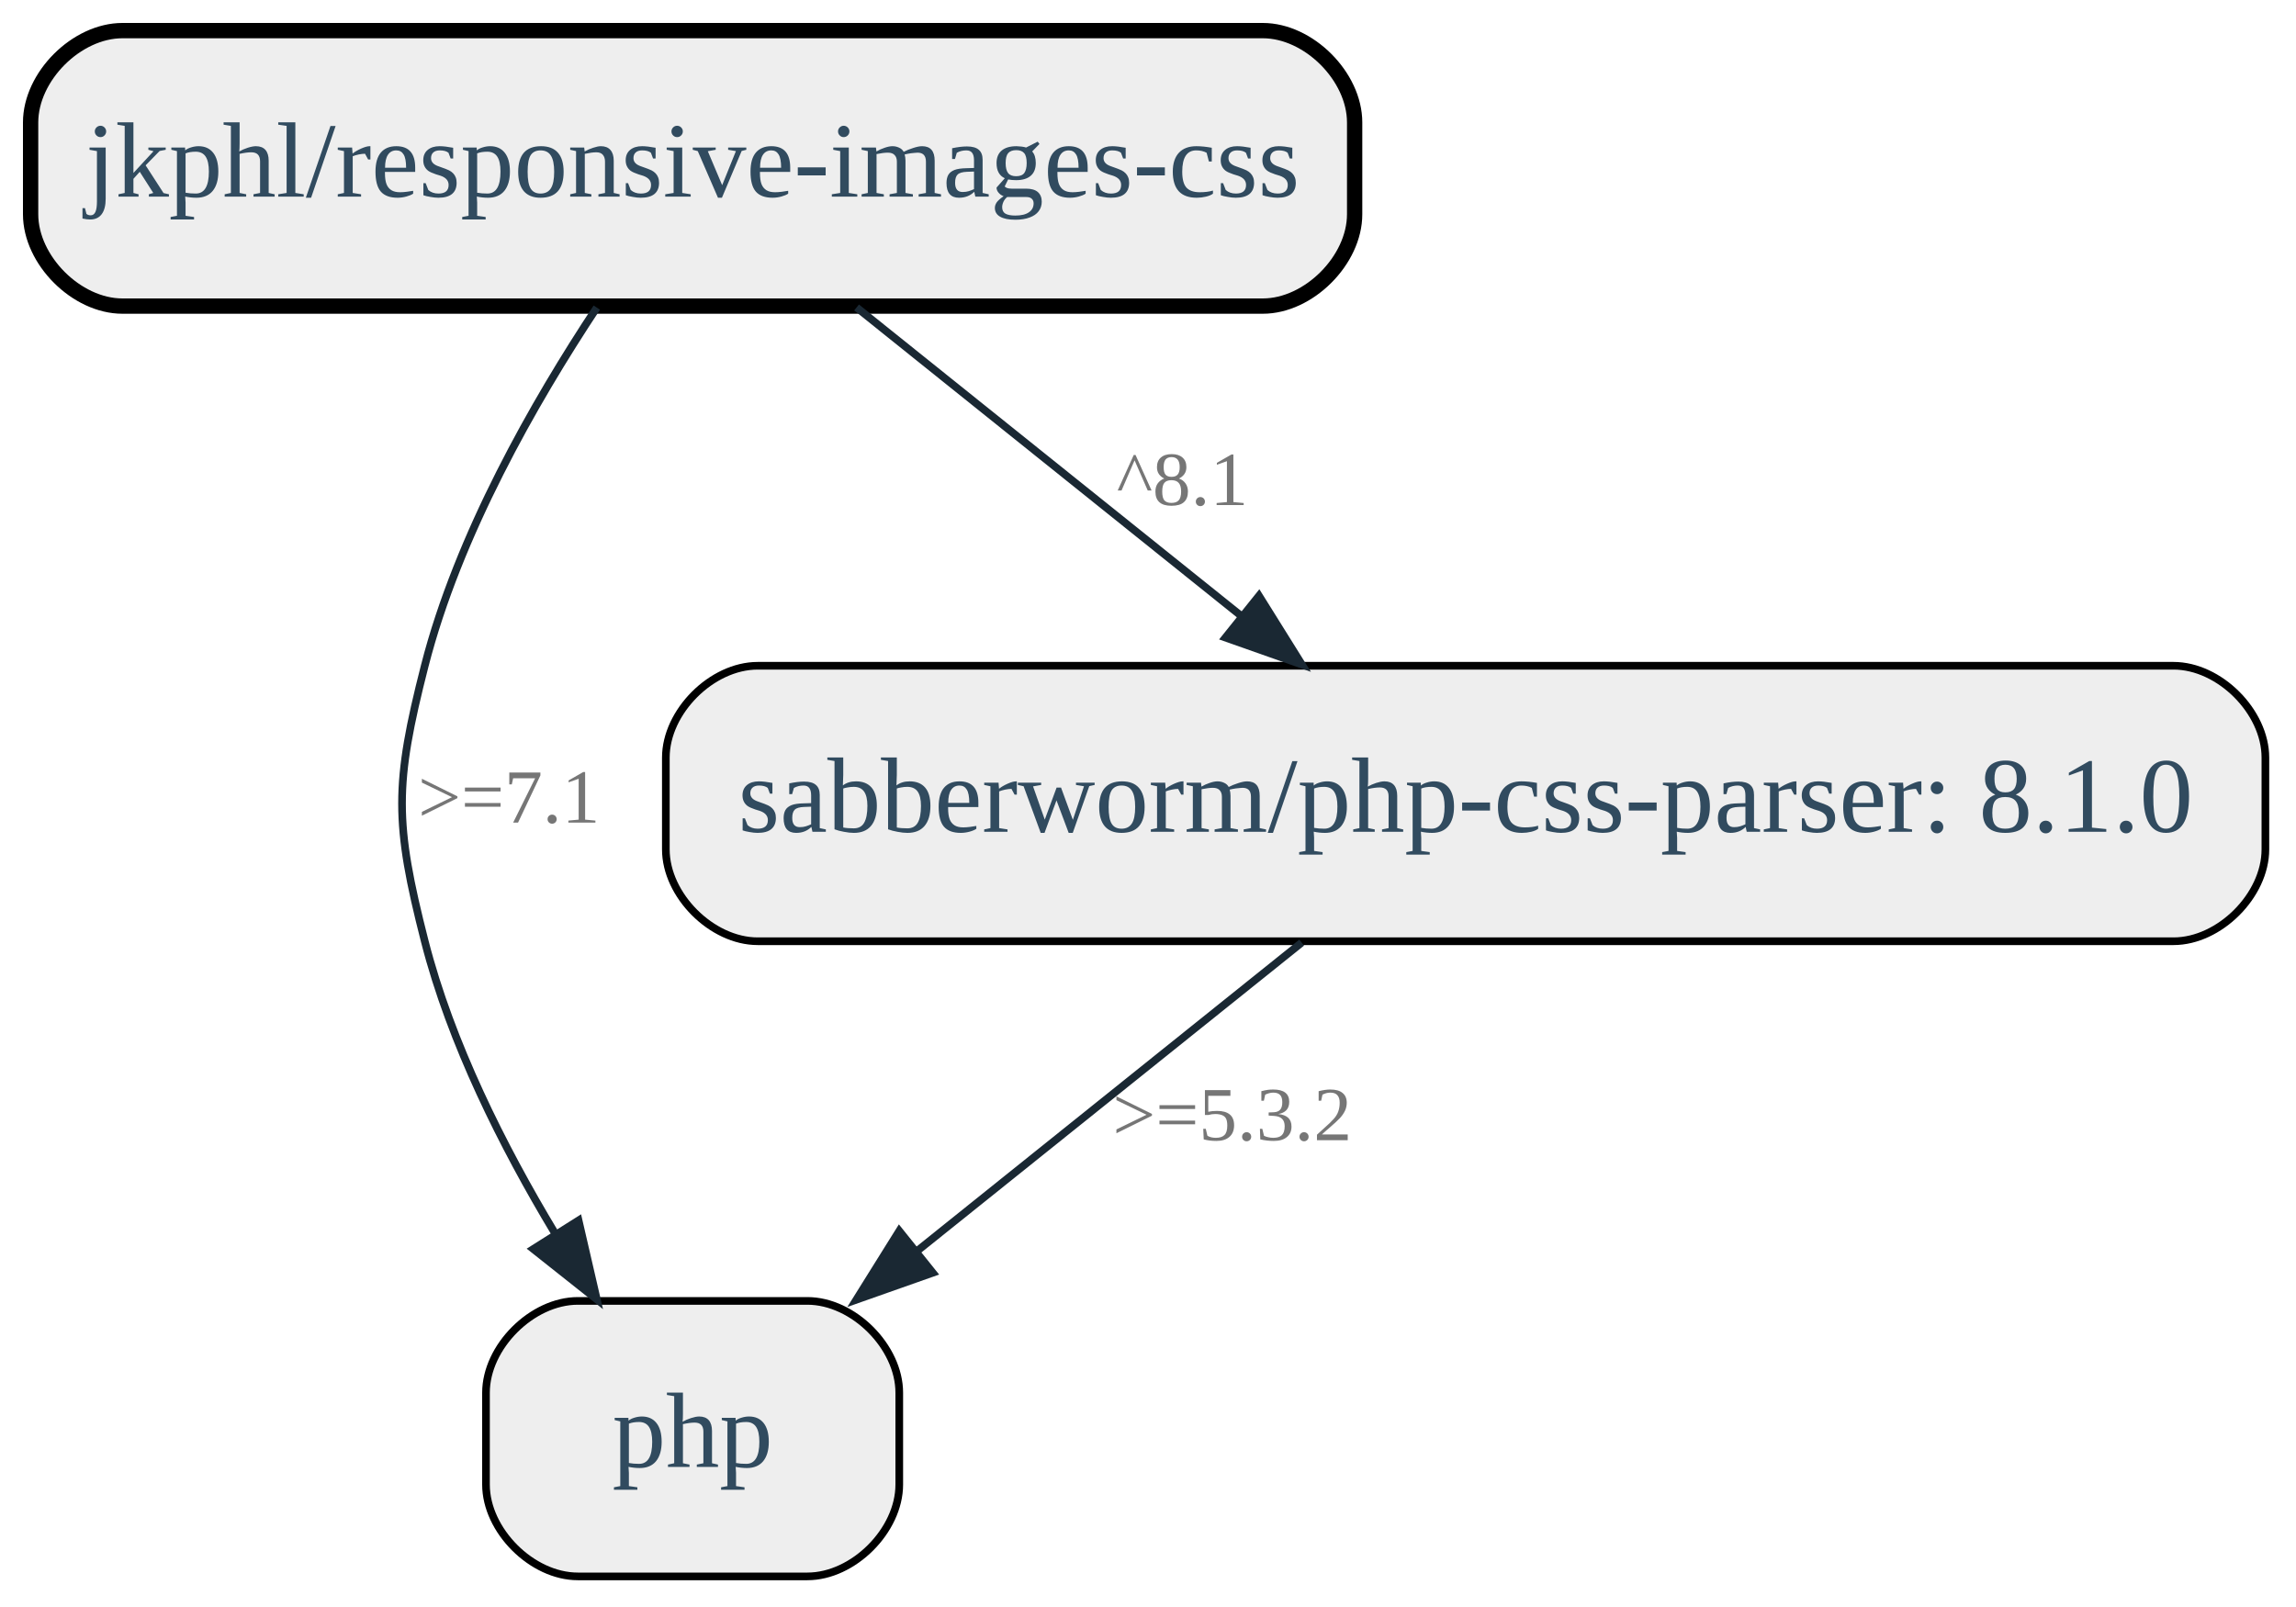
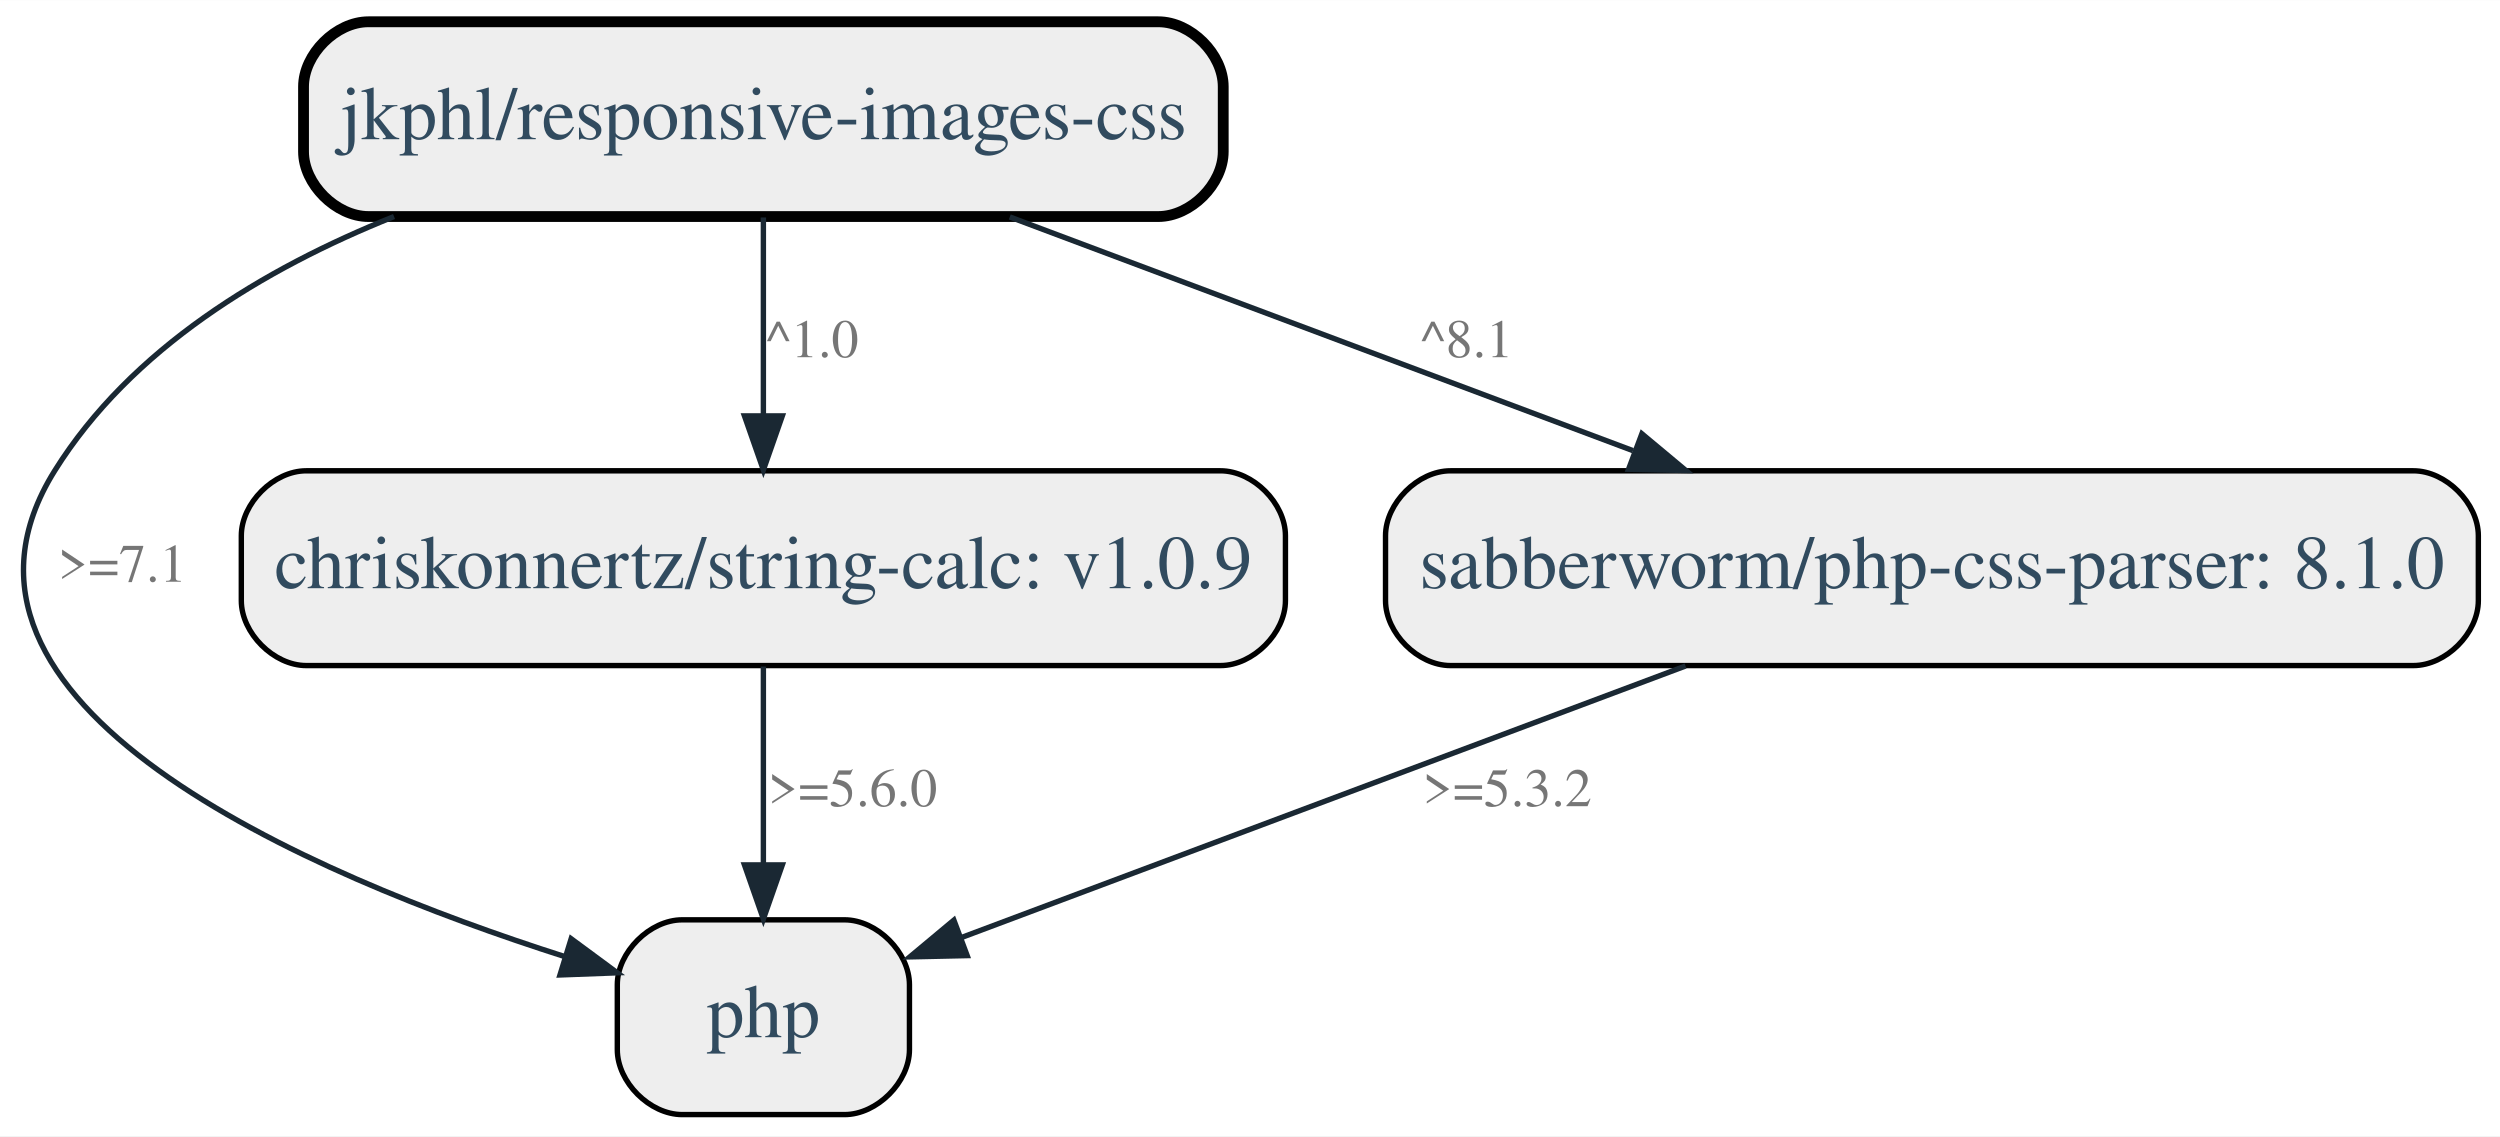
- <svg xmlns="http://www.w3.org/2000/svg" width="300pt" height="210pt" viewBox="0.00 0.00 300.00 210.00">
+ <svg xmlns="http://www.w3.org/2000/svg" width="462pt" height="210pt" viewBox="0.00 0.00 462.11 210.00">
  <g id="graph0" class="graph" transform="scale(1 1) rotate(0) translate(4 206)">
-     <polygon fill="white" stroke="none" points="-4,4 -4,-206 296,-206 296,4 -4,4" />
+     <polygon fill="white" stroke="none" points="-4,4 -4,-206 458.106,-206 458.106,4 -4,4" />
    <g id="node1" class="node">
-       <path fill="#eeeeee" stroke="black" stroke-width="2" d="M161,-202C161,-202 12,-202 12,-202 6,-202 0,-196 0,-190 0,-190 0,-178 0,-178 0,-172 6,-166 12,-166 12,-166 161,-166 161,-166 167,-166 173,-172 173,-178 173,-178 173,-190 173,-190 173,-196 167,-202 161,-202" />
-       <text text-anchor="middle" x="86.5" y="-180.3" font-family="Times New Roman,serif" font-size="14.00" fill="#314b5f">jkphl/responsive-images-css</text>
+       <path fill="#eeeeee" stroke="black" stroke-width="2" d="M210.106,-202C210.106,-202 64.106,-202 64.106,-202 58.106,-202 52.106,-196 52.106,-190 52.106,-190 52.106,-178 52.106,-178 52.106,-172 58.106,-166 64.106,-166 64.106,-166 210.106,-166 210.106,-166 216.106,-166 222.106,-172 222.106,-178 222.106,-178 222.106,-190 222.106,-190 222.106,-196 216.106,-202 210.106,-202" />
+       <text text-anchor="middle" x="137.106" y="-180.3" font-family="Times,serif" font-size="14.00" fill="#314b5f">jkphl/responsive-images-css</text>
    </g>
    <g id="node2" class="node">
-       <path fill="#eeeeee" stroke="black" d="M101.5,-36C101.5,-36 71.5,-36 71.5,-36 65.5,-36 59.5,-30 59.5,-24 59.5,-24 59.5,-12 59.5,-12 59.5,-6 65.5,-0 71.5,-0 71.5,-0 101.5,-0 101.5,-0 107.5,-0 113.5,-6 113.5,-12 113.5,-12 113.5,-24 113.5,-24 113.5,-30 107.5,-36 101.5,-36" />
-       <text text-anchor="middle" x="86.5" y="-14.3" font-family="Times New Roman,serif" font-size="14.00" fill="#314b5f">php</text>
+       <path fill="#eeeeee" stroke="black" d="M152.106,-36C152.106,-36 122.106,-36 122.106,-36 116.106,-36 110.106,-30 110.106,-24 110.106,-24 110.106,-12 110.106,-12 110.106,-6 116.106,-0 122.106,-0 122.106,-0 152.106,-0 152.106,-0 158.106,-0 164.106,-6 164.106,-12 164.106,-12 164.106,-24 164.106,-24 164.106,-30 158.106,-36 152.106,-36" />
+       <text text-anchor="middle" x="137.106" y="-14.3" font-family="Times,serif" font-size="14.00" fill="#314b5f">php</text>
    </g>
    <g id="edge1" class="edge">
-       <path fill="none" stroke="#1a2833" d="M73.982,-165.802C65.803,-153.457 55.859,-136.055 51.5,-119 47.538,-103.498 47.538,-98.502 51.5,-83 54.905,-69.676 61.72,-56.14 68.438,-44.969" />
-       <polygon fill="#1a2833" stroke="#1a2833" points="71.597,-46.521 73.982,-36.198 65.68,-42.781 71.597,-46.521" />
-       <text text-anchor="middle" x="62.5" y="-98.5" font-family="Times New Roman,serif" font-size="10.00" fill="#767676">&gt;=7.1</text>
+       <path fill="none" stroke="#1a2833" d="M68.834,-165.998C44.75,-156.361 20.183,-141.544 6.106,-119 -20.845,-75.837 52.877,-44.382 100.4,-29.201" />
+       <polygon fill="#1a2833" stroke="#1a2833" points="101.573,-32.501 110.098,-26.209 99.51,-25.812 101.573,-32.501" />
+       <text text-anchor="middle" x="18.606" y="-98.5" font-family="Times,serif" font-size="10.00" fill="#767676">&gt;=7.1</text>
    </g>
    <g id="node3" class="node">
-       <path fill="#eeeeee" stroke="black" d="M280,-119C280,-119 95,-119 95,-119 89,-119 83,-113 83,-107 83,-107 83,-95 83,-95 83,-89 89,-83 95,-83 95,-83 280,-83 280,-83 286,-83 292,-89 292,-95 292,-95 292,-107 292,-107 292,-113 286,-119 280,-119" />
-       <text text-anchor="middle" x="187.5" y="-97.3" font-family="Times New Roman,serif" font-size="14.00" fill="#314b5f">sabberworm/php-css-parser: 8.1.0</text>
+       <path fill="#eeeeee" stroke="black" d="M221.606,-119C221.606,-119 52.606,-119 52.606,-119 46.606,-119 40.606,-113 40.606,-107 40.606,-107 40.606,-95 40.606,-95 40.606,-89 46.606,-83 52.606,-83 52.606,-83 221.606,-83 221.606,-83 227.606,-83 233.606,-89 233.606,-95 233.606,-95 233.606,-107 233.606,-107 233.606,-113 227.606,-119 221.606,-119" />
+       <text text-anchor="middle" x="137.106" y="-97.3" font-family="Times,serif" font-size="14.00" fill="#314b5f">chriskonnertz/string-calc: v1.0.9</text>
    </g>
    <g id="edge2" class="edge">
-       <path fill="none" stroke="#1a2833" d="M107.92,-165.822C122.515,-154.116 142.028,-138.468 158.078,-125.596" />
-       <polygon fill="#1a2833" stroke="#1a2833" points="160.5,-128.14 166.111,-119.153 156.12,-122.679 160.5,-128.14" />
-       <text text-anchor="middle" x="150.5" y="-140" font-family="Times New Roman,serif" font-size="10.00" fill="#767676">^8.1</text>
+       <path fill="none" stroke="#1a2833" d="M137.106,-165.822C137.106,-155.19 137.106,-141.306 137.106,-129.204" />
+       <polygon fill="#1a2833" stroke="#1a2833" points="140.606,-129.153 137.106,-119.153 133.606,-129.153 140.606,-129.153" />
+       <text text-anchor="middle" x="146.106" y="-140" font-family="Times,serif" font-size="10.00" fill="#767676">^1.0</text>
+     </g>
+     <g id="node4" class="node">
+       <path fill="#eeeeee" stroke="black" d="M442.106,-119C442.106,-119 264.106,-119 264.106,-119 258.106,-119 252.106,-113 252.106,-107 252.106,-107 252.106,-95 252.106,-95 252.106,-89 258.106,-83 264.106,-83 264.106,-83 442.106,-83 442.106,-83 448.106,-83 454.106,-89 454.106,-95 454.106,-95 454.106,-107 454.106,-107 454.106,-113 448.106,-119 442.106,-119" />
+       <text text-anchor="middle" x="353.106" y="-97.3" font-family="Times,serif" font-size="14.00" fill="#314b5f">sabberworm/php-css-parser: 8.1.0</text>
    </g>
    <g id="edge3" class="edge">
-       <path fill="none" stroke="#1a2833" d="M166.08,-82.822C151.485,-71.116 131.972,-55.468 115.922,-42.596" />
-       <polygon fill="#1a2833" stroke="#1a2833" points="117.88,-39.679 107.889,-36.153 113.5,-45.14 117.88,-39.679" />
-       <text text-anchor="middle" x="157" y="-57" font-family="Times New Roman,serif" font-size="10.00" fill="#767676">&gt;=5.3.2</text>
+       <path fill="none" stroke="#1a2833" d="M182.65,-165.921C216.252,-153.32 262.143,-136.111 297.844,-122.723" />
+       <polygon fill="#1a2833" stroke="#1a2833" points="299.49,-125.844 307.624,-119.056 297.032,-119.29 299.49,-125.844" />
+       <text text-anchor="middle" x="267.106" y="-140" font-family="Times,serif" font-size="10.00" fill="#767676">^8.1</text>
+     </g>
+     <g id="edge4" class="edge">
+       <path fill="none" stroke="#1a2833" d="M137.106,-82.822C137.106,-72.19 137.106,-58.306 137.106,-46.203" />
+       <polygon fill="#1a2833" stroke="#1a2833" points="140.606,-46.153 137.106,-36.153 133.606,-46.153 140.606,-46.153" />
+       <text text-anchor="middle" x="153.606" y="-57" font-family="Times,serif" font-size="10.00" fill="#767676">&gt;=5.6.0</text>
+     </g>
+     <g id="edge5" class="edge">
+       <path fill="none" stroke="#1a2833" d="M307.562,-82.921C267.681,-67.966 210.489,-46.519 173.569,-32.673" />
+       <polygon fill="#1a2833" stroke="#1a2833" points="174.775,-29.388 164.183,-29.154 172.317,-35.942 174.775,-29.388" />
+       <text text-anchor="middle" x="274.606" y="-57" font-family="Times,serif" font-size="10.00" fill="#767676">&gt;=5.3.2</text>
    </g>
  </g>
</svg>
